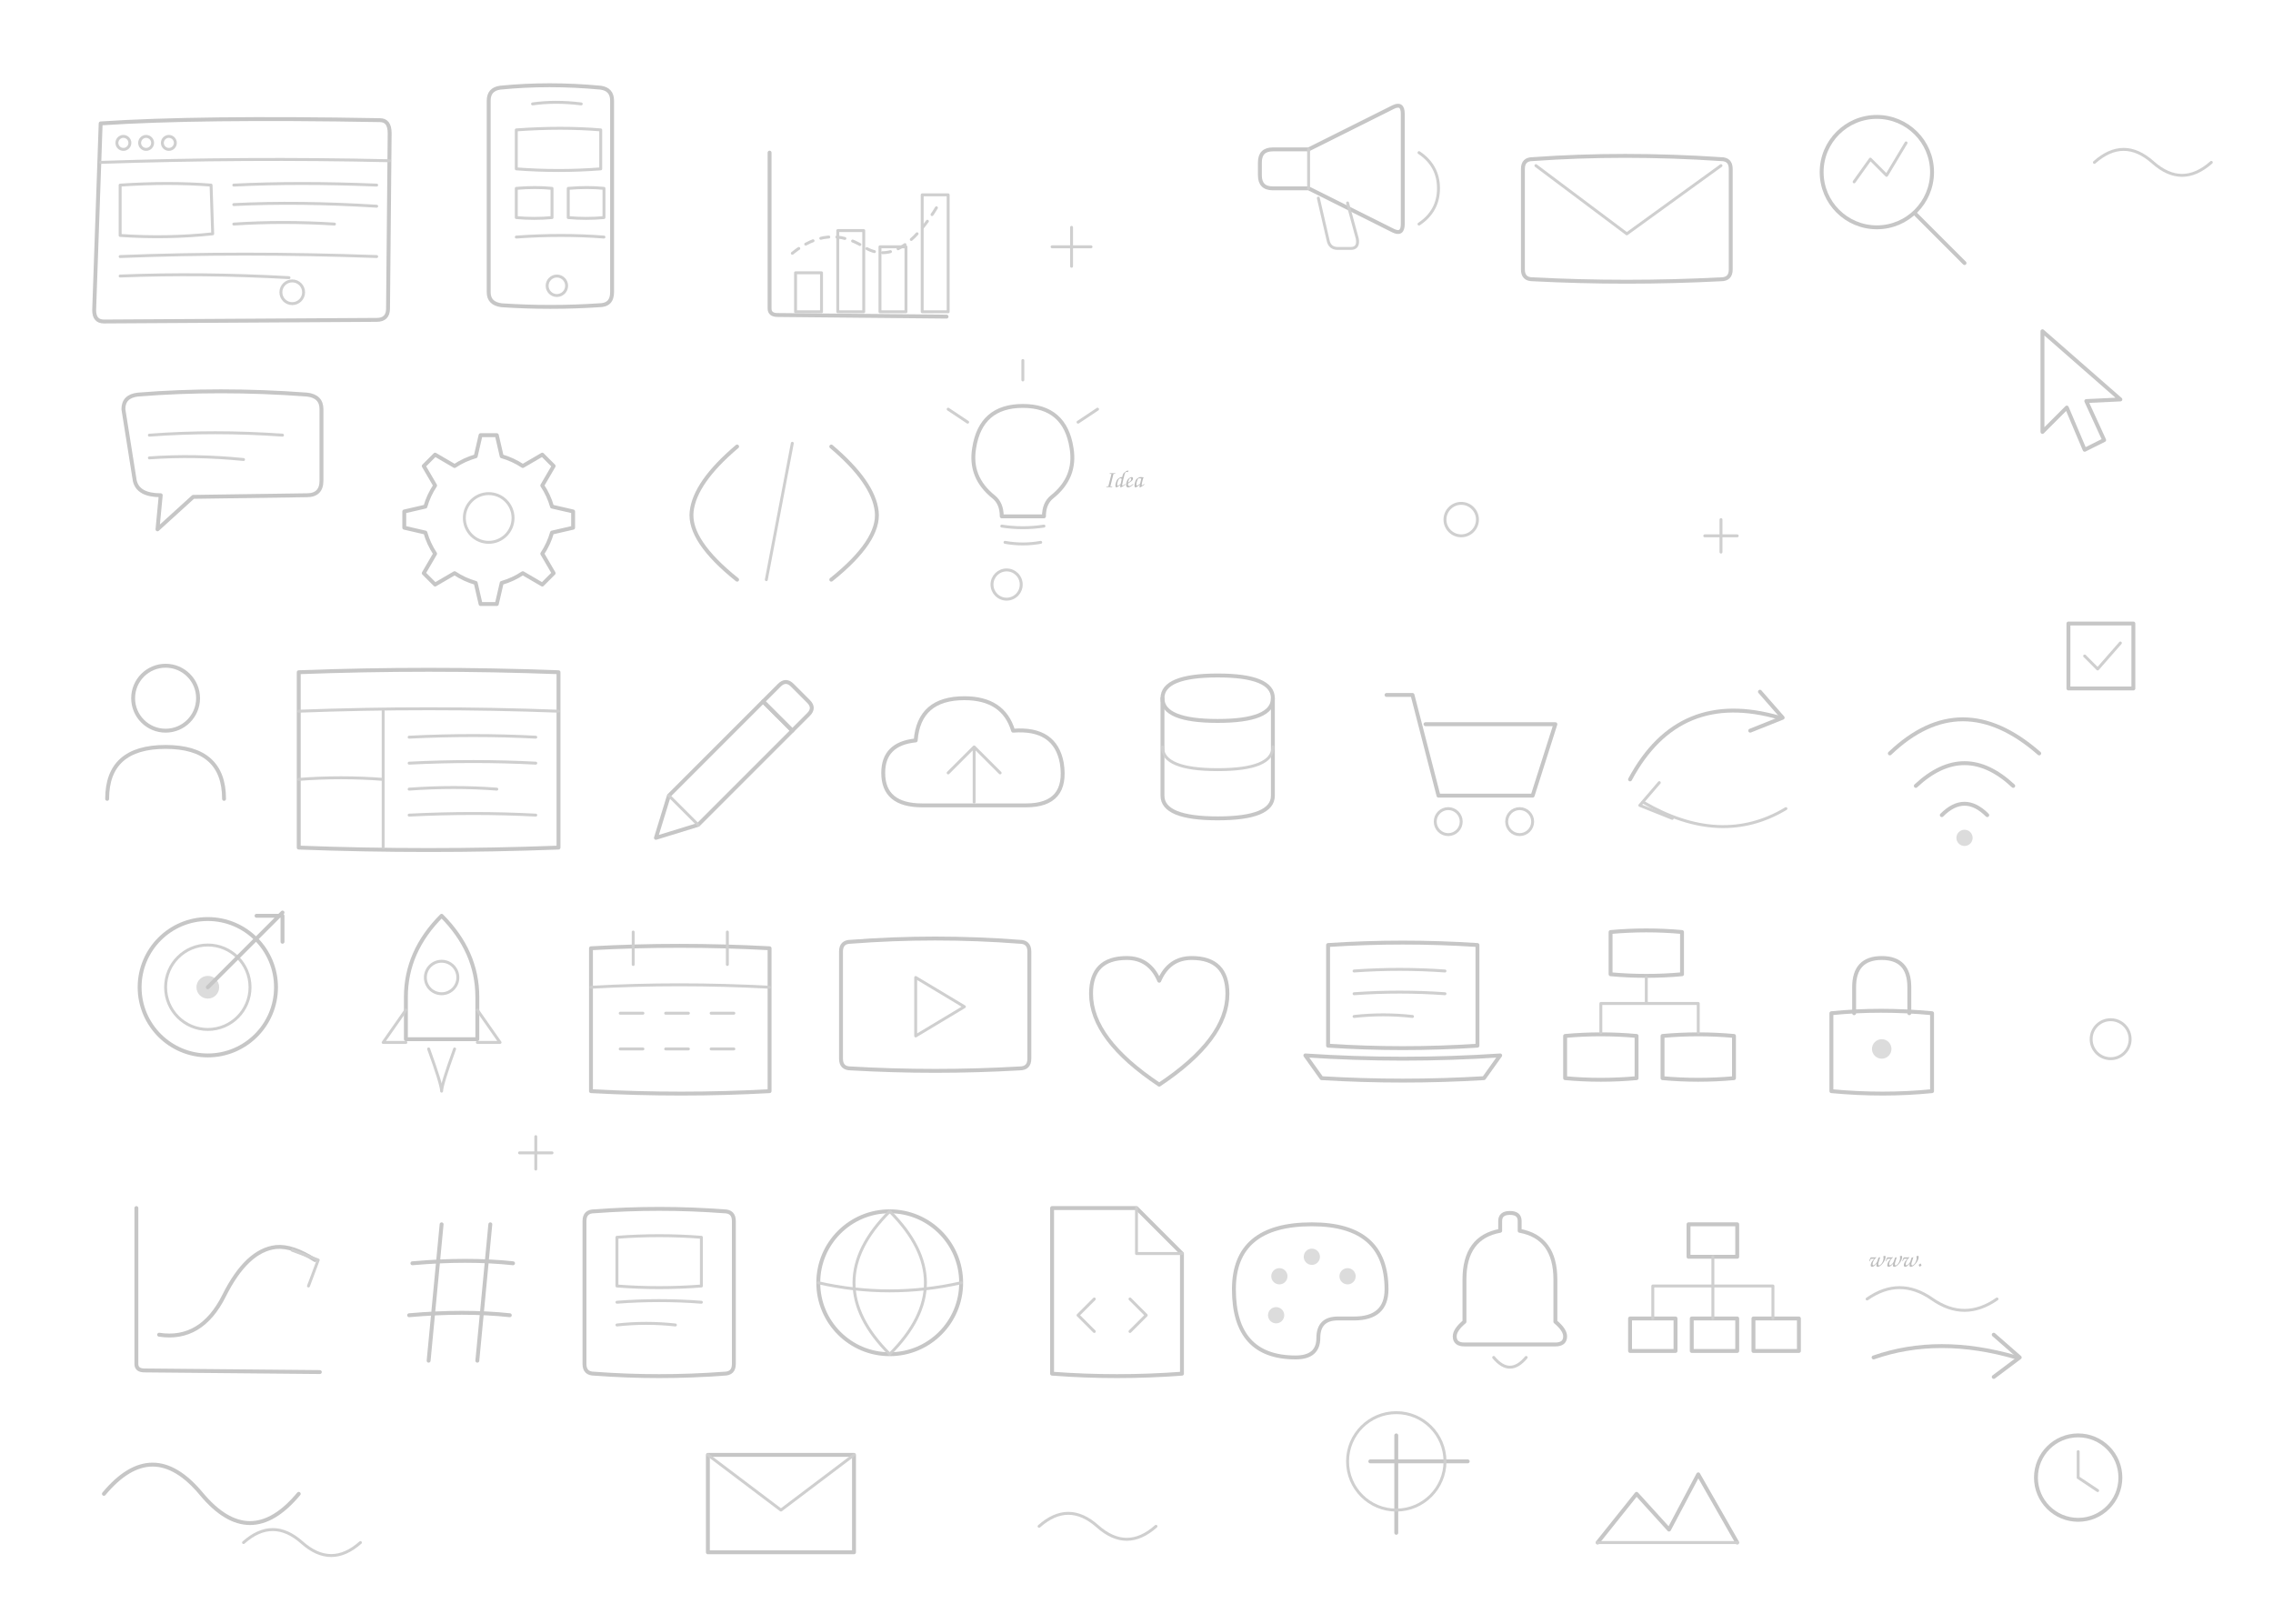
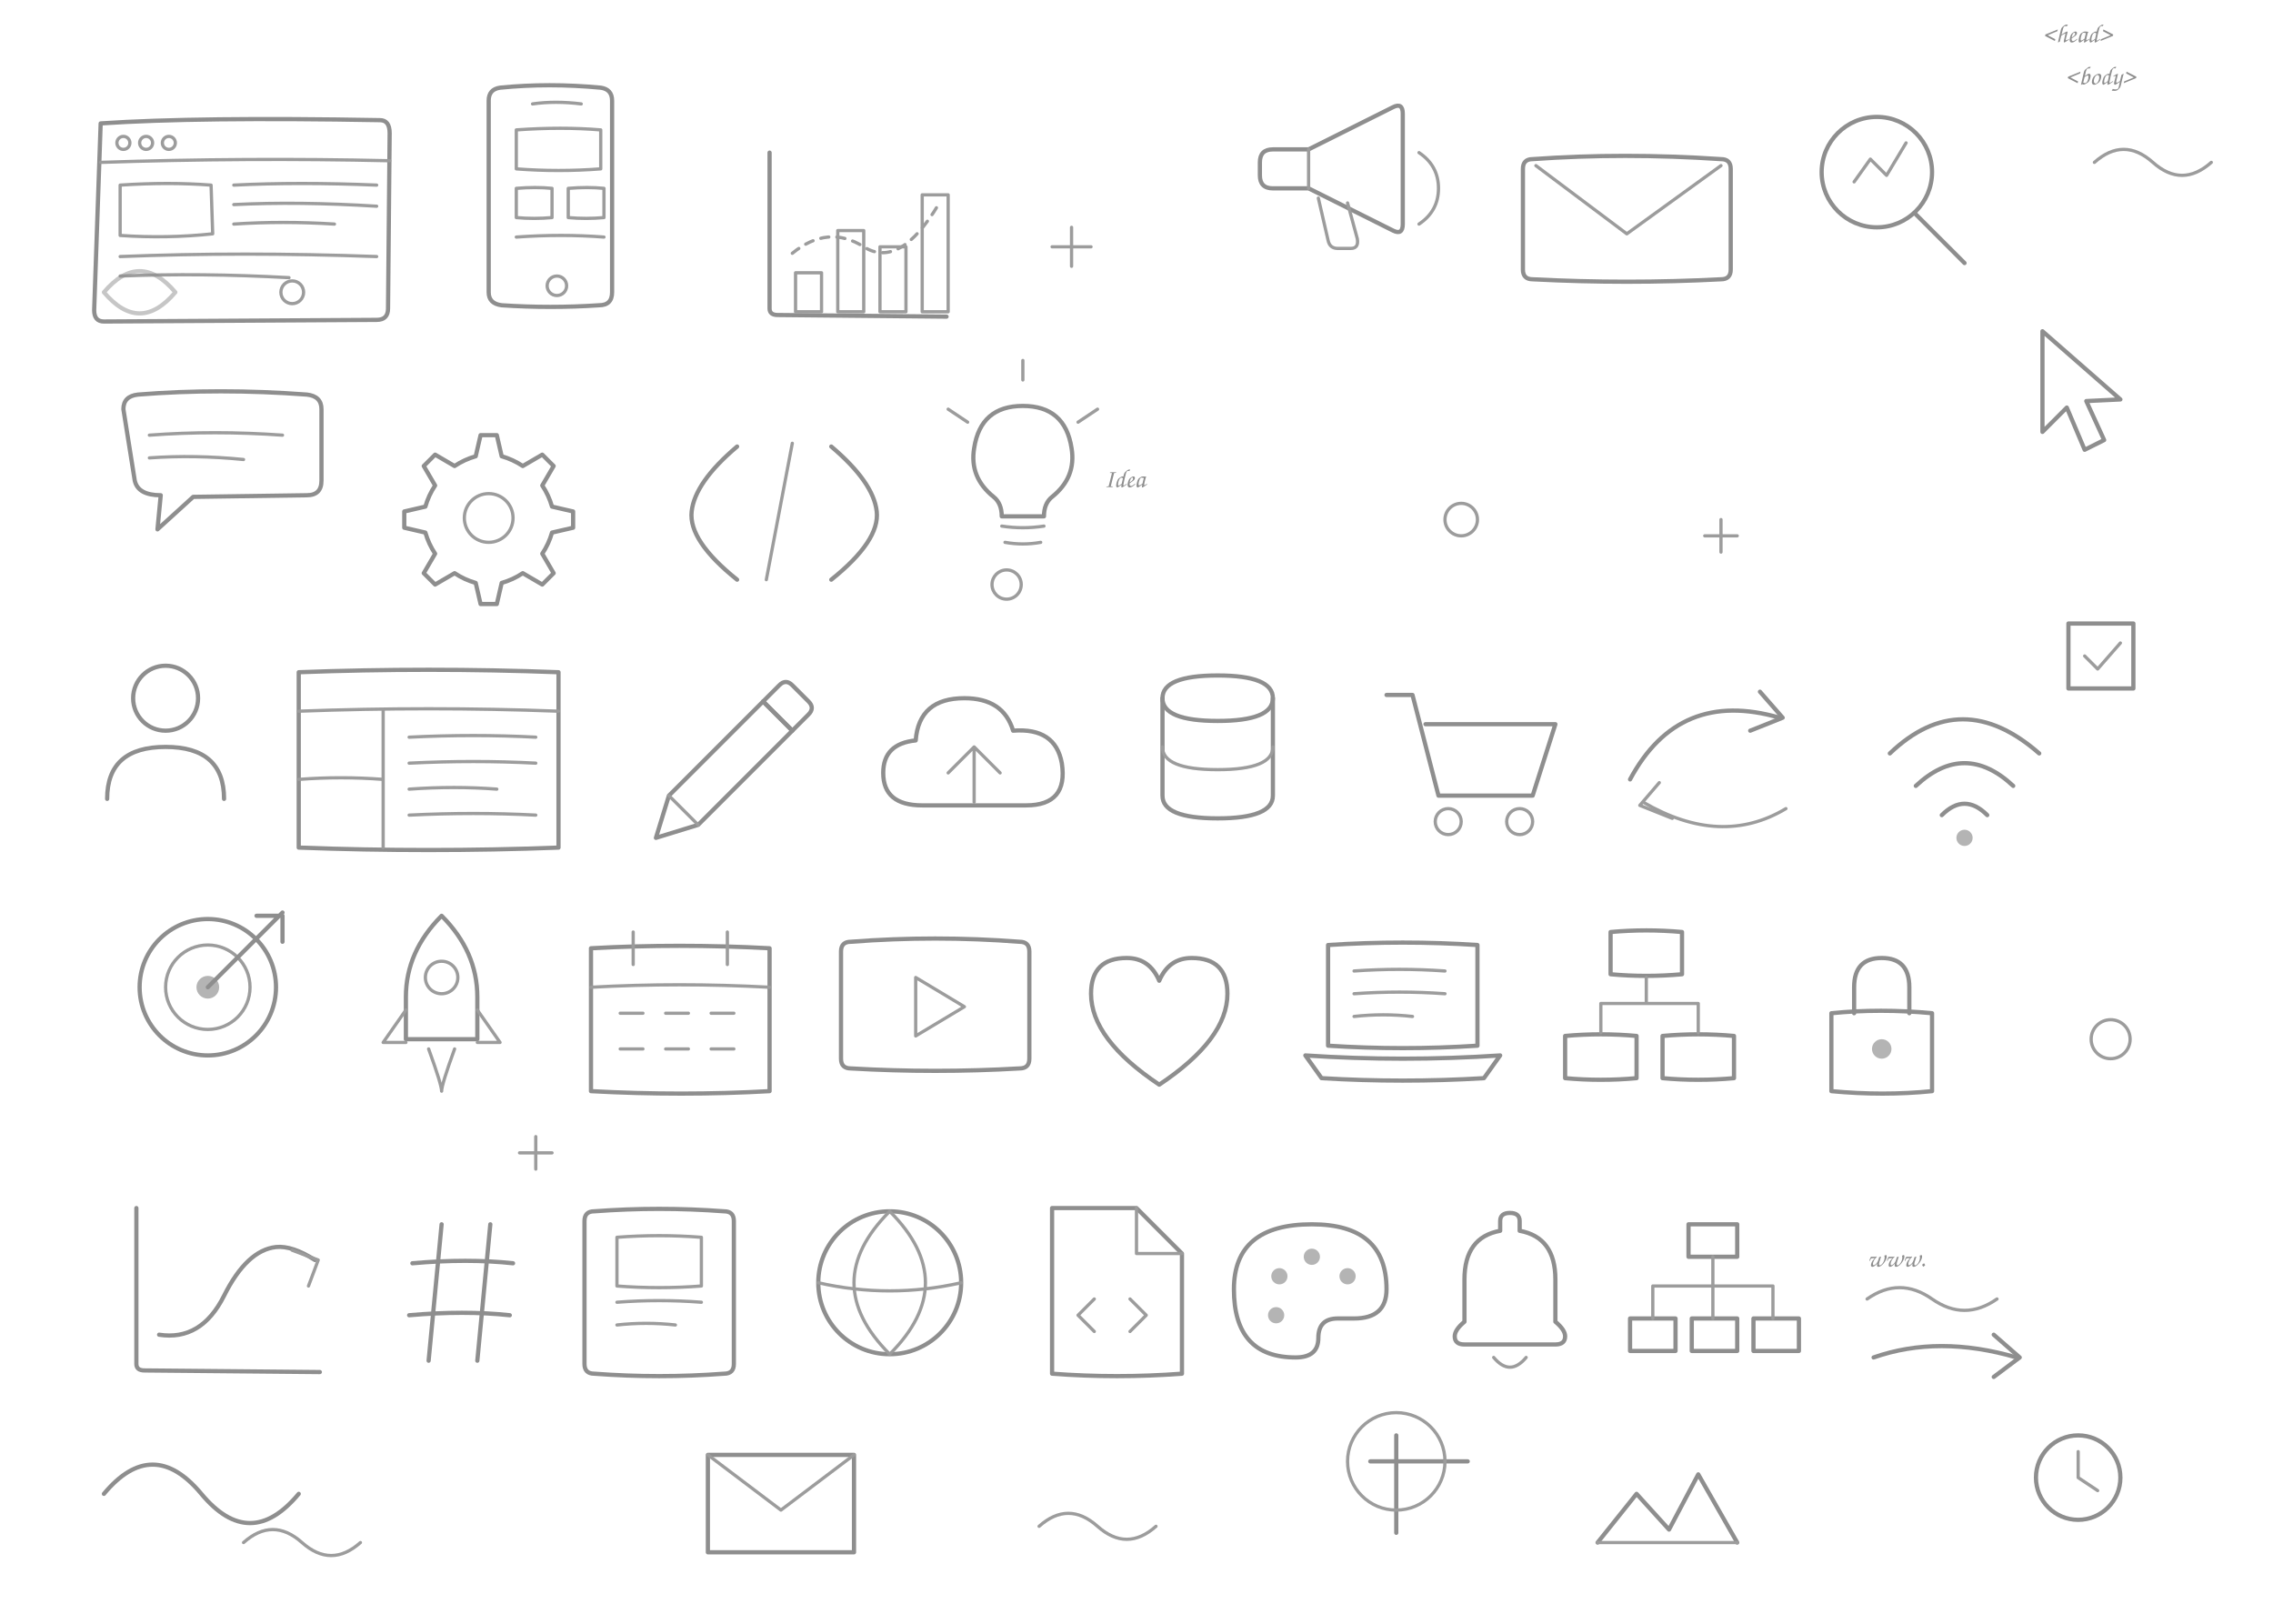
<svg xmlns="http://www.w3.org/2000/svg" viewBox="0 0 1400 1000" width="1400" height="1000">
  <defs>
    <style>
-  .s{fill:none;stroke:#c6c6c6;stroke-width:2.4;stroke-linecap:round;stroke-linejoin:round}
-  .t{fill:none;stroke:#cfcfcf;stroke-width:1.8;stroke-linecap:round;stroke-linejoin:round}
-  .f{fill:#dcdcdc}
-  .lbl{font-family:cursive;font-size:15px;fill:#bdbdbd}
+  .s{fill:none;stroke:#8e8e8e;stroke-width:2.6;stroke-linecap:round;stroke-linejoin:round}
+  .t{fill:none;stroke:#9c9c9c;stroke-width:2;stroke-linecap:round;stroke-linejoin:round}
+  .f{fill:#b4b4b4}
+  .lbl{font-family:cursive;font-size:16px;fill:#8e8e8e}
</style>
  </defs>
  <g transform="translate(60,70)">
    <path class="s" d="M2 6 q60-4 172-2 q6 0 6 8 l-1 108 q0 7-7 7 l-168 1 q-6 0-6-7 z" />
    <path class="t" d="M2 30 q90-3 178-1" />
    <circle class="t" cx="16" cy="18" r="4" />
    <circle class="t" cx="30" cy="18" r="4" />
    <circle class="t" cx="44" cy="18" r="4" />
    <path class="t" d="M14 44 q30-2 56 0 l1 30 q-28 3-57 1 z" />
    <path class="t" d="M84 44 q40-2 88 0 M84 56 q40-2 88 1 M84 68 q30-2 62 0" />
    <path class="t" d="M14 88 q75-3 158 0 M14 100 q50-2 104 1" />
  </g>
  <g transform="translate(300,50)">
    <path class="s" d="M8 4 q30-3 62 0 q7 1 7 8 l0 118 q0 8-8 8 q-30 2-60 0 q-8-1-8-8 l0-118 q0-7 7-8 z" />
    <path class="t" d="M28 14 q14-2 30 0" />
    <circle class="t" cx="43" cy="126" r="6" />
    <path class="t" d="M18 30 q28-2 52 0 l0 24 q-26 2-52 0 z" />
    <path class="t" d="M18 66 q12-1 22 0 l0 18 q-11 1-22 0 z M50 66 q12-1 22 0 l0 18 q-11 1-22 0 z" />
    <path class="t" d="M18 96 q28-2 54 0" />
  </g>
  <g transform="translate(470,90)">
    <path class="s" d="M4 4 l0 96 q0 4 5 4 l104 1" />
    <path class="t" d="M20 78 l16 0 l0 24 l-16 0 z M46 52 l16 0 l0 50 l-16 0 z M72 62 l16 0 l0 40 l-16 0 z M98 30 l16 0 l0 72 l-16 0 z" />
    <path class="t" d="M18 66 q22-18 44-4 q22 14 46-26" stroke-dasharray="5 5" />
  </g>
  <g transform="translate(70,240)">
    <path class="s" d="M6 12 q0-8 9-9 q50-4 104 0 q9 1 9 9 l0 44 q0 9-9 9 l-70 1 l-22 20 l2-21 q-14 0-16-9 z" />
    <path class="t" d="M22 28 q40-3 82 0 M22 42 q28-2 58 1" />
  </g>
  <g transform="translate(250,260)">
    <path class="s" d="M46 8 l10 0 l3 13 q7 2 13 6 l12-7 l7 7 l-7 12 q4 6 6 13 l13 3 l0 10 l-13 3 q-2 7-6 13 l7 12 l-7 7 l-12-7 q-6 4-13 6 l-3 13 l-10 0 l-3-13 q-7-2-13-6 l-12 7 l-7-7 l7-12 q-4-6-6-13 l-13-3 l0-10 l13-3 q2-7 6-13 l-7-12 l7-7 l12 7 q6-4 13-6 z" />
    <circle class="t" cx="51" cy="59" r="15" />
  </g>
  <g transform="translate(420,265)">
    <path class="s" d="M34 10 q-26 22-28 40 q-2 18 28 42" />
    <path class="s" d="M92 10 q26 22 28 40 q2 18-28 42" />
    <path class="t" d="M68 8 l-16 84" />
  </g>
  <g transform="translate(590,240)">
    <path class="s" d="M40 10 q-26 0-30 26 q-3 18 12 30 q5 4 5 12 l26 0 q0-8 5-12 q15-12 12-30 q-4-26-30-26 z" />
    <path class="t" d="M27 84 q13 2 26 0 M29 94 q11 2 22 0" />
    <path class="t" d="M6 20 l-12-8 M74 20 l12-8 M40-6 l0-12" />
    <text class="lbl" x="90" y="60">Idea</text>
  </g>
  <g transform="translate(770,60)">
    <path class="s" d="M6 40 q0-8 8-8 l22 0 l52-26 q6-3 6 4 l0 68 q0 7-6 4 l-52-26 l-22 0 q-8 0-8-8 z" />
    <path class="t" d="M36 32 l0 24 M42 62 l6 26 q1 5 6 5 l8 0 q5 0 4-6 l-6-22" />
    <path class="t" d="M104 34 q12 8 12 22 q0 14-12 22" />
  </g>
  <g transform="translate(940,90)">
    <path class="s" d="M4 8 q56-4 116 0 q6 0 6 6 l0 62 q0 6-6 6 q-58 3-116 0 q-6 0-6-6 l0-62 q0-6 6-6 z" />
    <path class="t" d="M6 12 l56 42 l58-42" />
  </g>
  <g transform="translate(1110,60)">
    <circle class="s" cx="46" cy="46" r="34" />
    <path class="s" d="M70 72 l30 30" />
    <path class="t" d="M32 52 l10-14 l10 10 l12-20" />
  </g>
  <g transform="translate(1250,200)">
    <path class="s" d="M8 4 l0 62 l15-15 l11 26 l12-6 l-11-24 l21-1 z" />
  </g>
  <g transform="translate(60,400)">
    <circle class="s" cx="42" cy="30" r="20" />
    <path class="s" d="M6 92 q0-32 36-32 q36 0 36 32" />
  </g>
  <g transform="translate(180,410)">
    <path class="s" d="M4 4 q80-3 160 0 l0 108 q-80 3-160 0 z" />
    <path class="t" d="M4 28 q80-3 160 0 M56 28 l0 84 M4 70 q26-2 52 0" />
    <path class="t" d="M72 44 q40-2 78 0 M72 60 q40-2 78 0 M72 76 q28-2 54 0 M72 92 q40-2 78 0" />
  </g>
  <g transform="translate(400,420)">
    <path class="s" d="M4 96 l8-26 l58-58 l18 18 l-58 58 z" />
    <path class="s" d="M70 12 l10-10 q4-4 8 0 l10 10 q4 4 0 8 l-10 10 z" />
    <path class="t" d="M12 70 l18 18" />
  </g>
  <g transform="translate(540,420)">
    <path class="s" d="M28 76 q-24 0-24-20 q0-18 20-20 q2-26 30-26 q24 0 30 20 q26-2 30 20 q4 26-22 26 z" />
    <path class="t" d="M44 56 l16-16 l16 16 M60 40 l0 34" />
  </g>
  <g transform="translate(710,410)">
    <path class="s" d="M6 20 q0-14 34-14 q34 0 34 14 q0 14-34 14 q-34 0-34-14 z" />
    <path class="s" d="M6 20 l0 60 q0 14 34 14 q34 0 34-14 l0-60" />
    <path class="t" d="M6 50 q0 14 34 14 q34 0 34-14" />
  </g>
  <g transform="translate(850,420)">
    <path class="s" d="M4 8 l16 0 l16 62 l58 0 l14-44 l-80 0" />
    <circle class="t" cx="42" cy="86" r="8" />
    <circle class="t" cx="86" cy="86" r="8" />
  </g>
  <g transform="translate(1000,420)">
    <path class="s" d="M4 60 q30-56 92-38" />
    <path class="s" d="M84 6 l14 16 l-20 8" />
    <path class="t" d="M100 78 q-40 24-88-4" />
    <path class="t" d="M22 62 l-12 14 l20 8" />
  </g>
  <g transform="translate(1160,430)">
    <path class="s" d="M4 34 q44-42 92 0" />
    <path class="s" d="M20 54 q30-28 60 0" />
    <path class="s" d="M36 72 q14-14 28 0" />
    <circle class="f" cx="50" cy="86" r="5" />
  </g>
  <g transform="translate(80,560)">
    <circle class="s" cx="48" cy="48" r="42" />
    <circle class="t" cx="48" cy="48" r="26" />
    <circle class="f" cx="48" cy="48" r="7" />
    <path class="s" d="M48 48 l46-46 M78 4 l16 0 l0 16" />
  </g>
  <g transform="translate(230,560)">
    <path class="s" d="M42 4 q22 22 22 50 l0 26 l-44 0 l0-26 q0-28 22-50 z" />
    <circle class="t" cx="42" cy="42" r="10" />
    <path class="t" d="M20 62 l-14 20 l14 0 M64 62 l14 20 l-14 0" />
    <path class="t" d="M34 86 q8 22 8 26 q0-4 8-26" />
  </g>
  <g transform="translate(360,570)">
    <path class="s" d="M4 14 q54-3 110 0 l0 88 q-54 3-110 0 z" />
    <path class="t" d="M4 38 q54-3 110 0 M30 4 l0 20 M88 4 l0 20" />
    <path class="t" d="M22 54 l14 0 M50 54 l14 0 M78 54 l14 0 M22 76 l14 0 M50 76 l14 0 M78 76 l14 0" />
  </g>
  <g transform="translate(520,570)">
    <path class="s" d="M4 10 q52-4 104 0 q6 0 6 6 l0 66 q0 6-6 6 q-52 3-104 0 q-6 0-6-6 l0-66 q0-6 6-6 z" />
    <path class="t" d="M44 32 l30 18 l-30 18 z" />
  </g>
  <g transform="translate(670,580)">
    <path class="s" d="M44 88 q-42-28-42-56 q0-22 22-22 q14 0 20 14 q6-14 20-14 q22 0 22 22 q0 28-42 56 z" />
  </g>
  <g transform="translate(800,570)">
    <path class="s" d="M18 12 q46-3 92 0 l0 62 q-46 3-92 0 z" />
    <path class="s" d="M4 80 q60 4 120 0 l-10 14 q-50 3-100 0 z" />
    <path class="t" d="M34 28 q28-2 56 0 M34 42 q28-2 56 0 M34 56 q18-2 36 0" />
  </g>
  <g transform="translate(960,570)">
    <path class="s" d="M32 4 q22-2 44 0 l0 26 q-22 2-44 0 z" />
    <path class="s" d="M4 68 q22-2 44 0 l0 26 q-22 2-44 0 z" />
    <path class="s" d="M64 68 q22-2 44 0 l0 26 q-22 2-44 0 z" />
    <path class="t" d="M54 32 l0 16 l-28 0 l0 18 M54 32 l0 16 l32 0 l0 18" />
  </g>
  <g transform="translate(1120,580)">
    <path class="s" d="M8 44 q30-3 62 0 l0 48 q-30 3-62 0 z" />
    <path class="s" d="M22 44 l0-16 q0-18 17-18 q17 0 17 18 l0 16" />
    <circle class="f" cx="39" cy="66" r="6" />
  </g>
  <g transform="translate(80,740)">
    <path class="s" d="M4 4 l0 96 q0 4 5 4 l108 1" />
    <path class="s" d="M18 82 q26 4 40-24 q14-28 32-30 q10-1 24 8" />
    <path class="t" d="M100 30 l16 6 l-6 16" />
  </g>
  <g transform="translate(250,750)">
    <path class="s" d="M22 4 l-8 84 M52 4 l-8 84 M4 28 q34-3 62 0 M2 60 q34-3 62 0" />
  </g>
  <g transform="translate(360,740)">
    <path class="s" d="M6 6 q40-3 80 0 q6 0 6 6 l0 88 q0 6-6 6 q-40 3-80 0 q-6 0-6-6 l0-88 q0-6 6-6 z" />
    <path class="t" d="M20 22 q26-2 52 0 l0 30 q-26 2-52 0 z M20 62 q26-2 52 0 M20 76 q18-2 36 0" />
  </g>
  <g transform="translate(500,740)">
    <circle class="s" cx="48" cy="50" r="44" />
    <path class="t" d="M4 50 q44 10 88 0 M48 6 q-22 22-22 44 q0 22 22 44 M48 6 q22 22 22 44 q0 22-22 44" />
  </g>
  <g transform="translate(640,740)">
    <path class="s" d="M8 4 l52 0 l28 28 l0 74 q-40 3-80 0 z" />
    <path class="t" d="M60 4 l0 28 l28 0" />
    <path class="t" d="M34 60 l-10 10 l10 10 M56 60 l10 10 l-10 10" />
  </g>
  <g transform="translate(760,750)">
    <path class="s" d="M48 4 q46 0 46 40 q0 18-20 18 l-10 0 q-12 0-12 12 q0 12-14 12 q-38 0-38-42 q0-40 48-40 z" />
    <circle class="f" cx="28" cy="36" r="5" />
    <circle class="f" cx="48" cy="24" r="5" />
    <circle class="f" cx="70" cy="36" r="5" />
    <circle class="f" cx="26" cy="60" r="5" />
  </g>
  <g transform="translate(890,750)">
    <path class="s" d="M12 78 q-6 0-6-5 q0-4 6-9 l0-26 q0-26 22-30 l0-6 q0-5 6-5 q6 0 6 5 l0 6 q22 4 22 30 l0 26 q6 5 6 9 q0 5-6 5 z" />
    <path class="t" d="M30 86 q10 12 20 0" />
  </g>
  <g transform="translate(1000,750)">
    <path class="s" d="M40 4 l30 0 l0 20 l-30 0 z M4 62 l28 0 l0 20 l-28 0 z M42 62 l28 0 l0 20 l-28 0 z M80 62 l28 0 l0 20 l-28 0 z" />
    <path class="t" d="M55 24 l0 18 M18 62 l0-20 l74 0 l0 20 M55 42 l0 20" />
  </g>
  <g transform="translate(1150,760)">
    <text class="lbl" x="0" y="20">www.</text>
    <path class="t" d="M0 40 q20-14 40 0 q20 14 40 0" />
    <path class="s" d="M4 76 q40-14 88 0" />
    <path class="s" d="M78 62 l16 14 l-16 12" />
  </g>
  <g>
    <path class="t" d="M660 140 l0 24 M648 152 l24 0" />
    <path class="t" d="M1060 320 l0 20 M1050 330 l20 0" />
    <path class="t" d="M330 700 l0 20 M320 710 l20 0" />
    <circle class="t" cx="620" cy="360" r="9" />
    <circle class="t" cx="1300" cy="640" r="12" />
    <circle class="t" cx="180" cy="180" r="7" />
    <circle class="t" cx="900" cy="320" r="10" />
    <path class="t" d="M1290 100 q18-16 36 0 q18 16 36 0" />
    <path class="t" d="M150 950 q18-16 36 0 q18 16 36 0" />
    <path class="t" d="M640 940 q18-16 36 0 q18 16 36 0" />
  </g>
  <g transform="translate(1270,380)">
    <path class="s" d="M4 4 l40 0 l0 40 l-40 0 z" />
    <path class="t" d="M14 24 l8 8 l14-16" />
  </g>
  <g transform="translate(1250,880)">
    <circle class="s" cx="30" cy="30" r="26" />
    <path class="t" d="M30 14 l0 16 l12 8" />
  </g>
  <g transform="translate(60,880)">
    <path class="s" d="M4 40 q30-36 60 0 q30 36 60 0" />
  </g>
  <g transform="translate(430,890)">
    <path class="s" d="M6 6 l90 0 l0 60 l-90 0 z" />
    <path class="t" d="M6 6 l45 34 l45-34" />
  </g>
  <g transform="translate(840,880)">
    <path class="s" d="M20 4 l0 60 M4 20 l60 0" stroke-width="3" />
    <circle class="t" cx="20" cy="20" r="30" />
  </g>
  <g transform="translate(980,900)">
    <path class="s" d="M4 50 l24-30 l20 22 l18-34 l24 42" />
    <path class="t" d="M4 50 l86 0" />
  </g>
+   <g id="tags" transform="translate(1258,26)">
+     <text class="lbl" x="0" y="0">&lt;head&gt;</text>
+     <text class="lbl" x="14" y="26">&lt;body&gt;</text>
+   </g>
+   <g transform="translate(60,150)">
+     <path class="s" d="M4 30 q22-26 44 0 M4 30 q22 26 44 0" opacity=".5" />
+   </g>
</svg>
